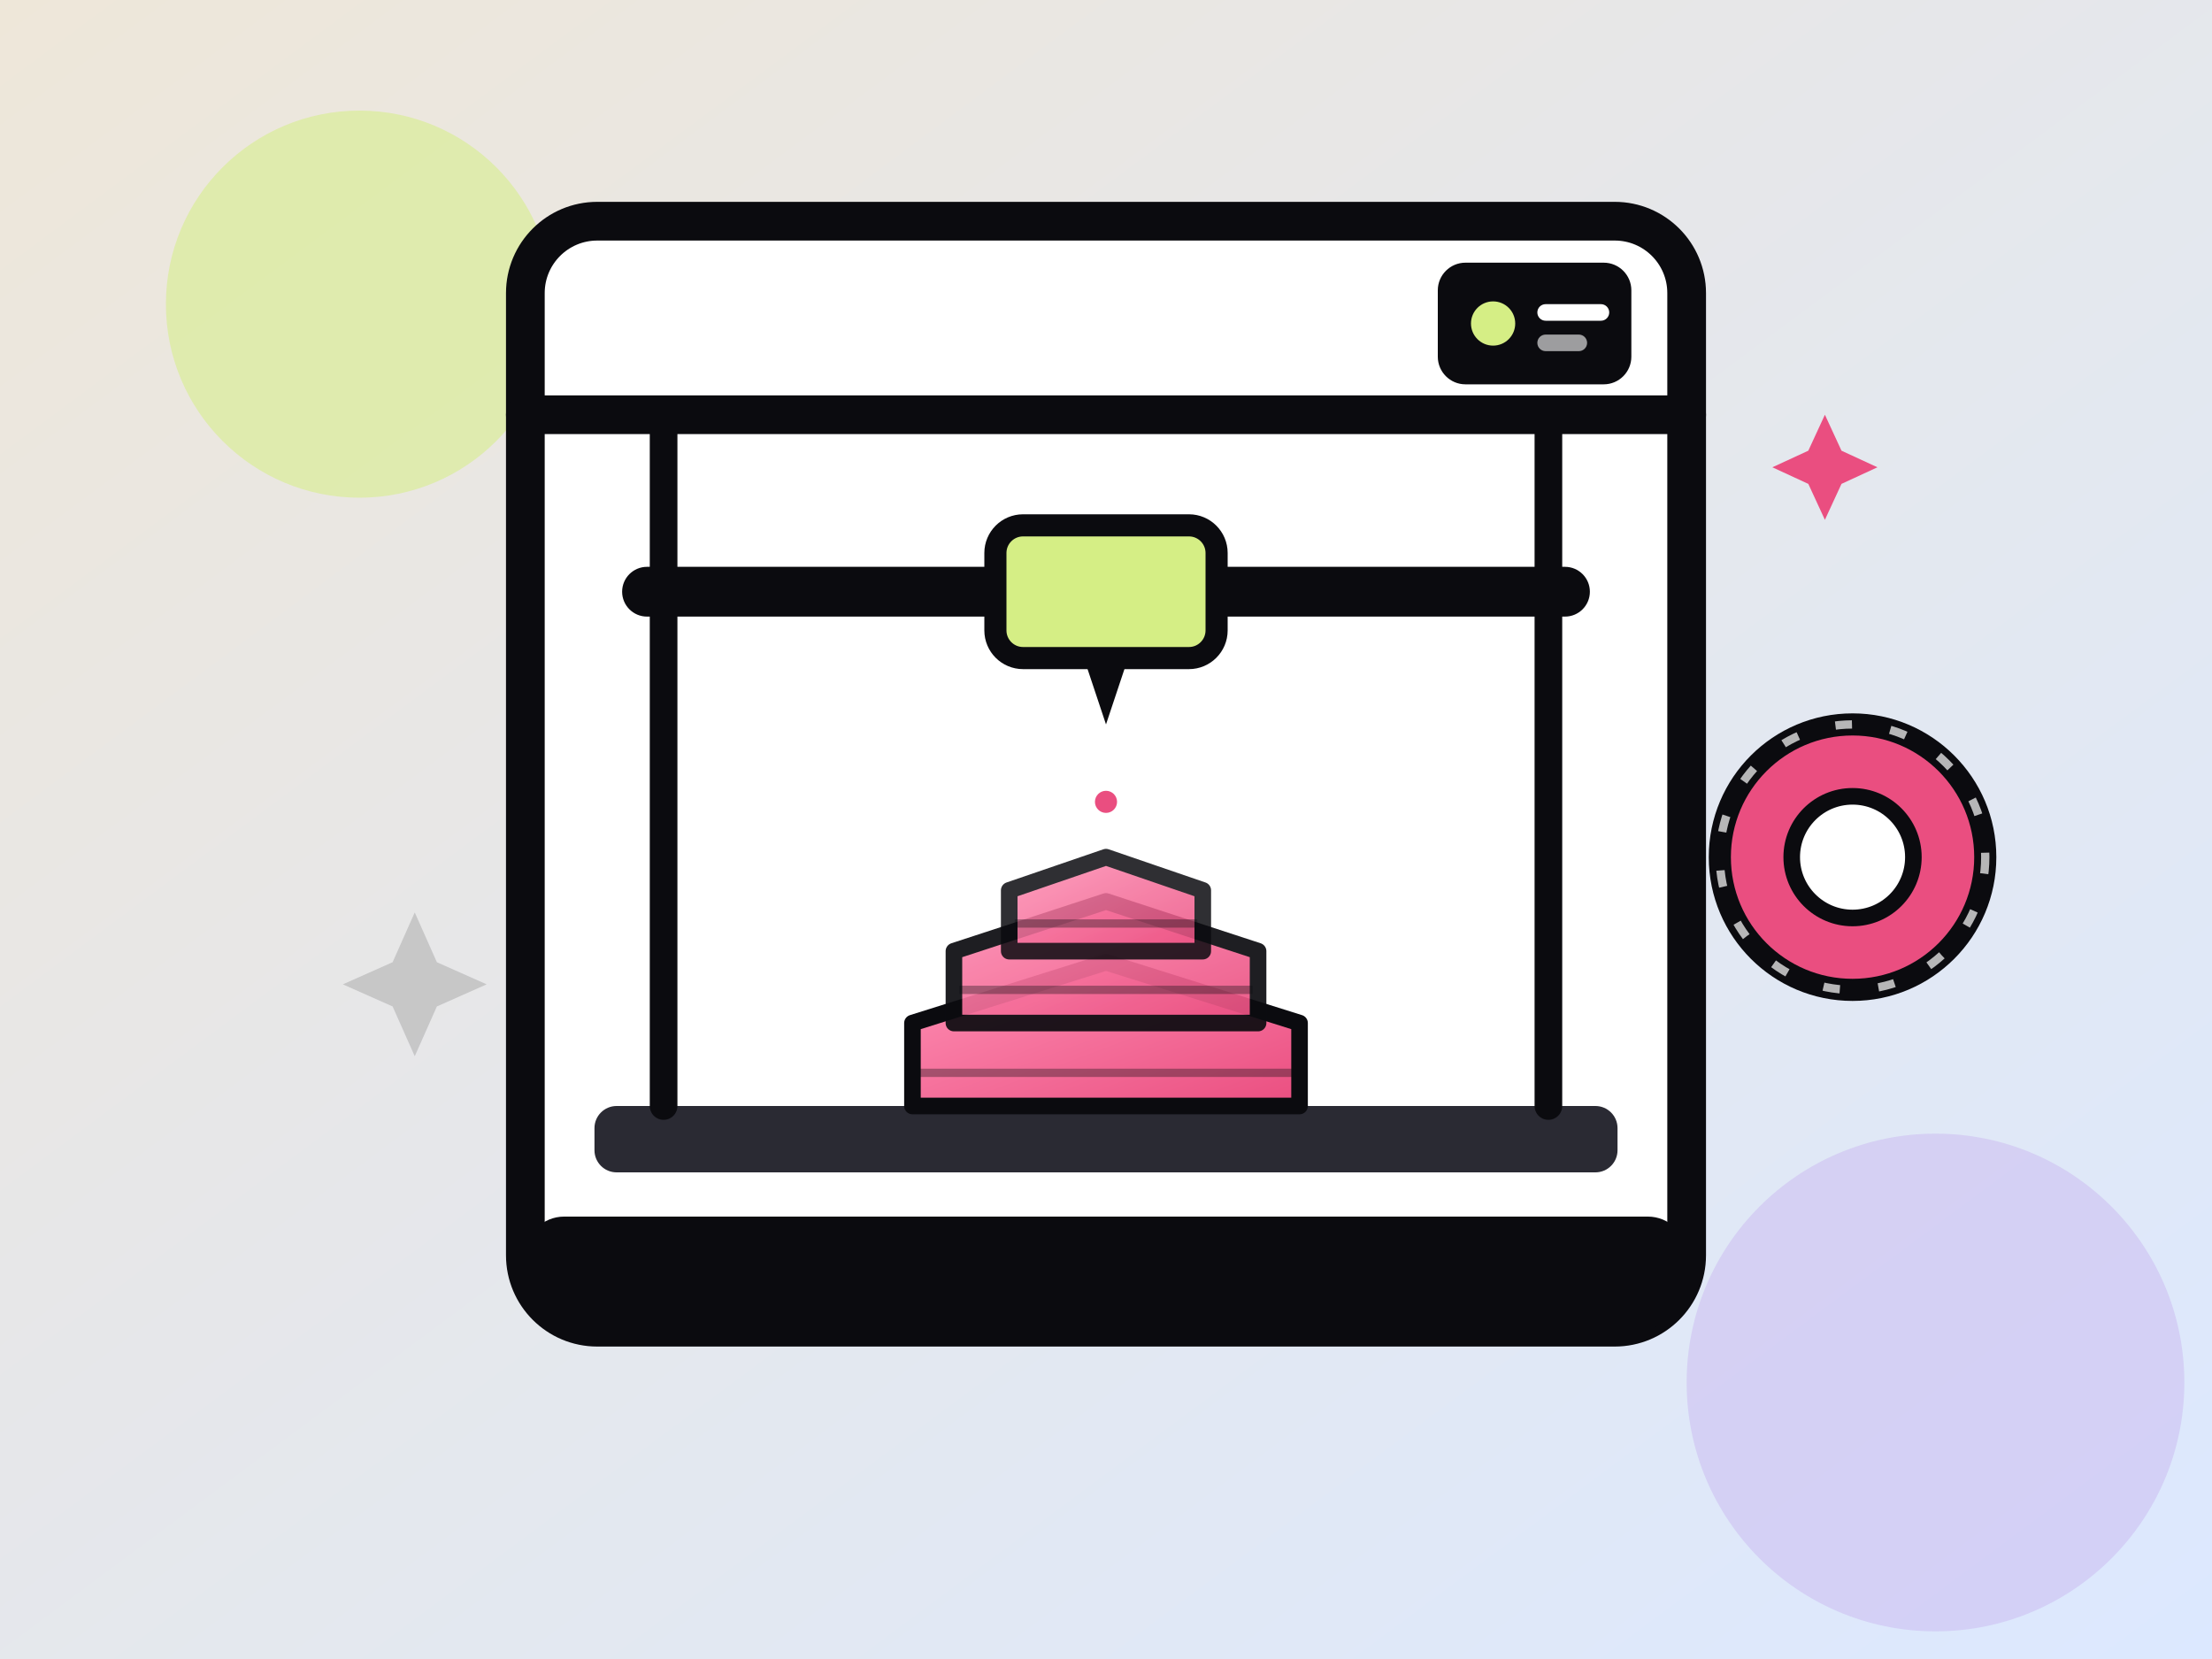
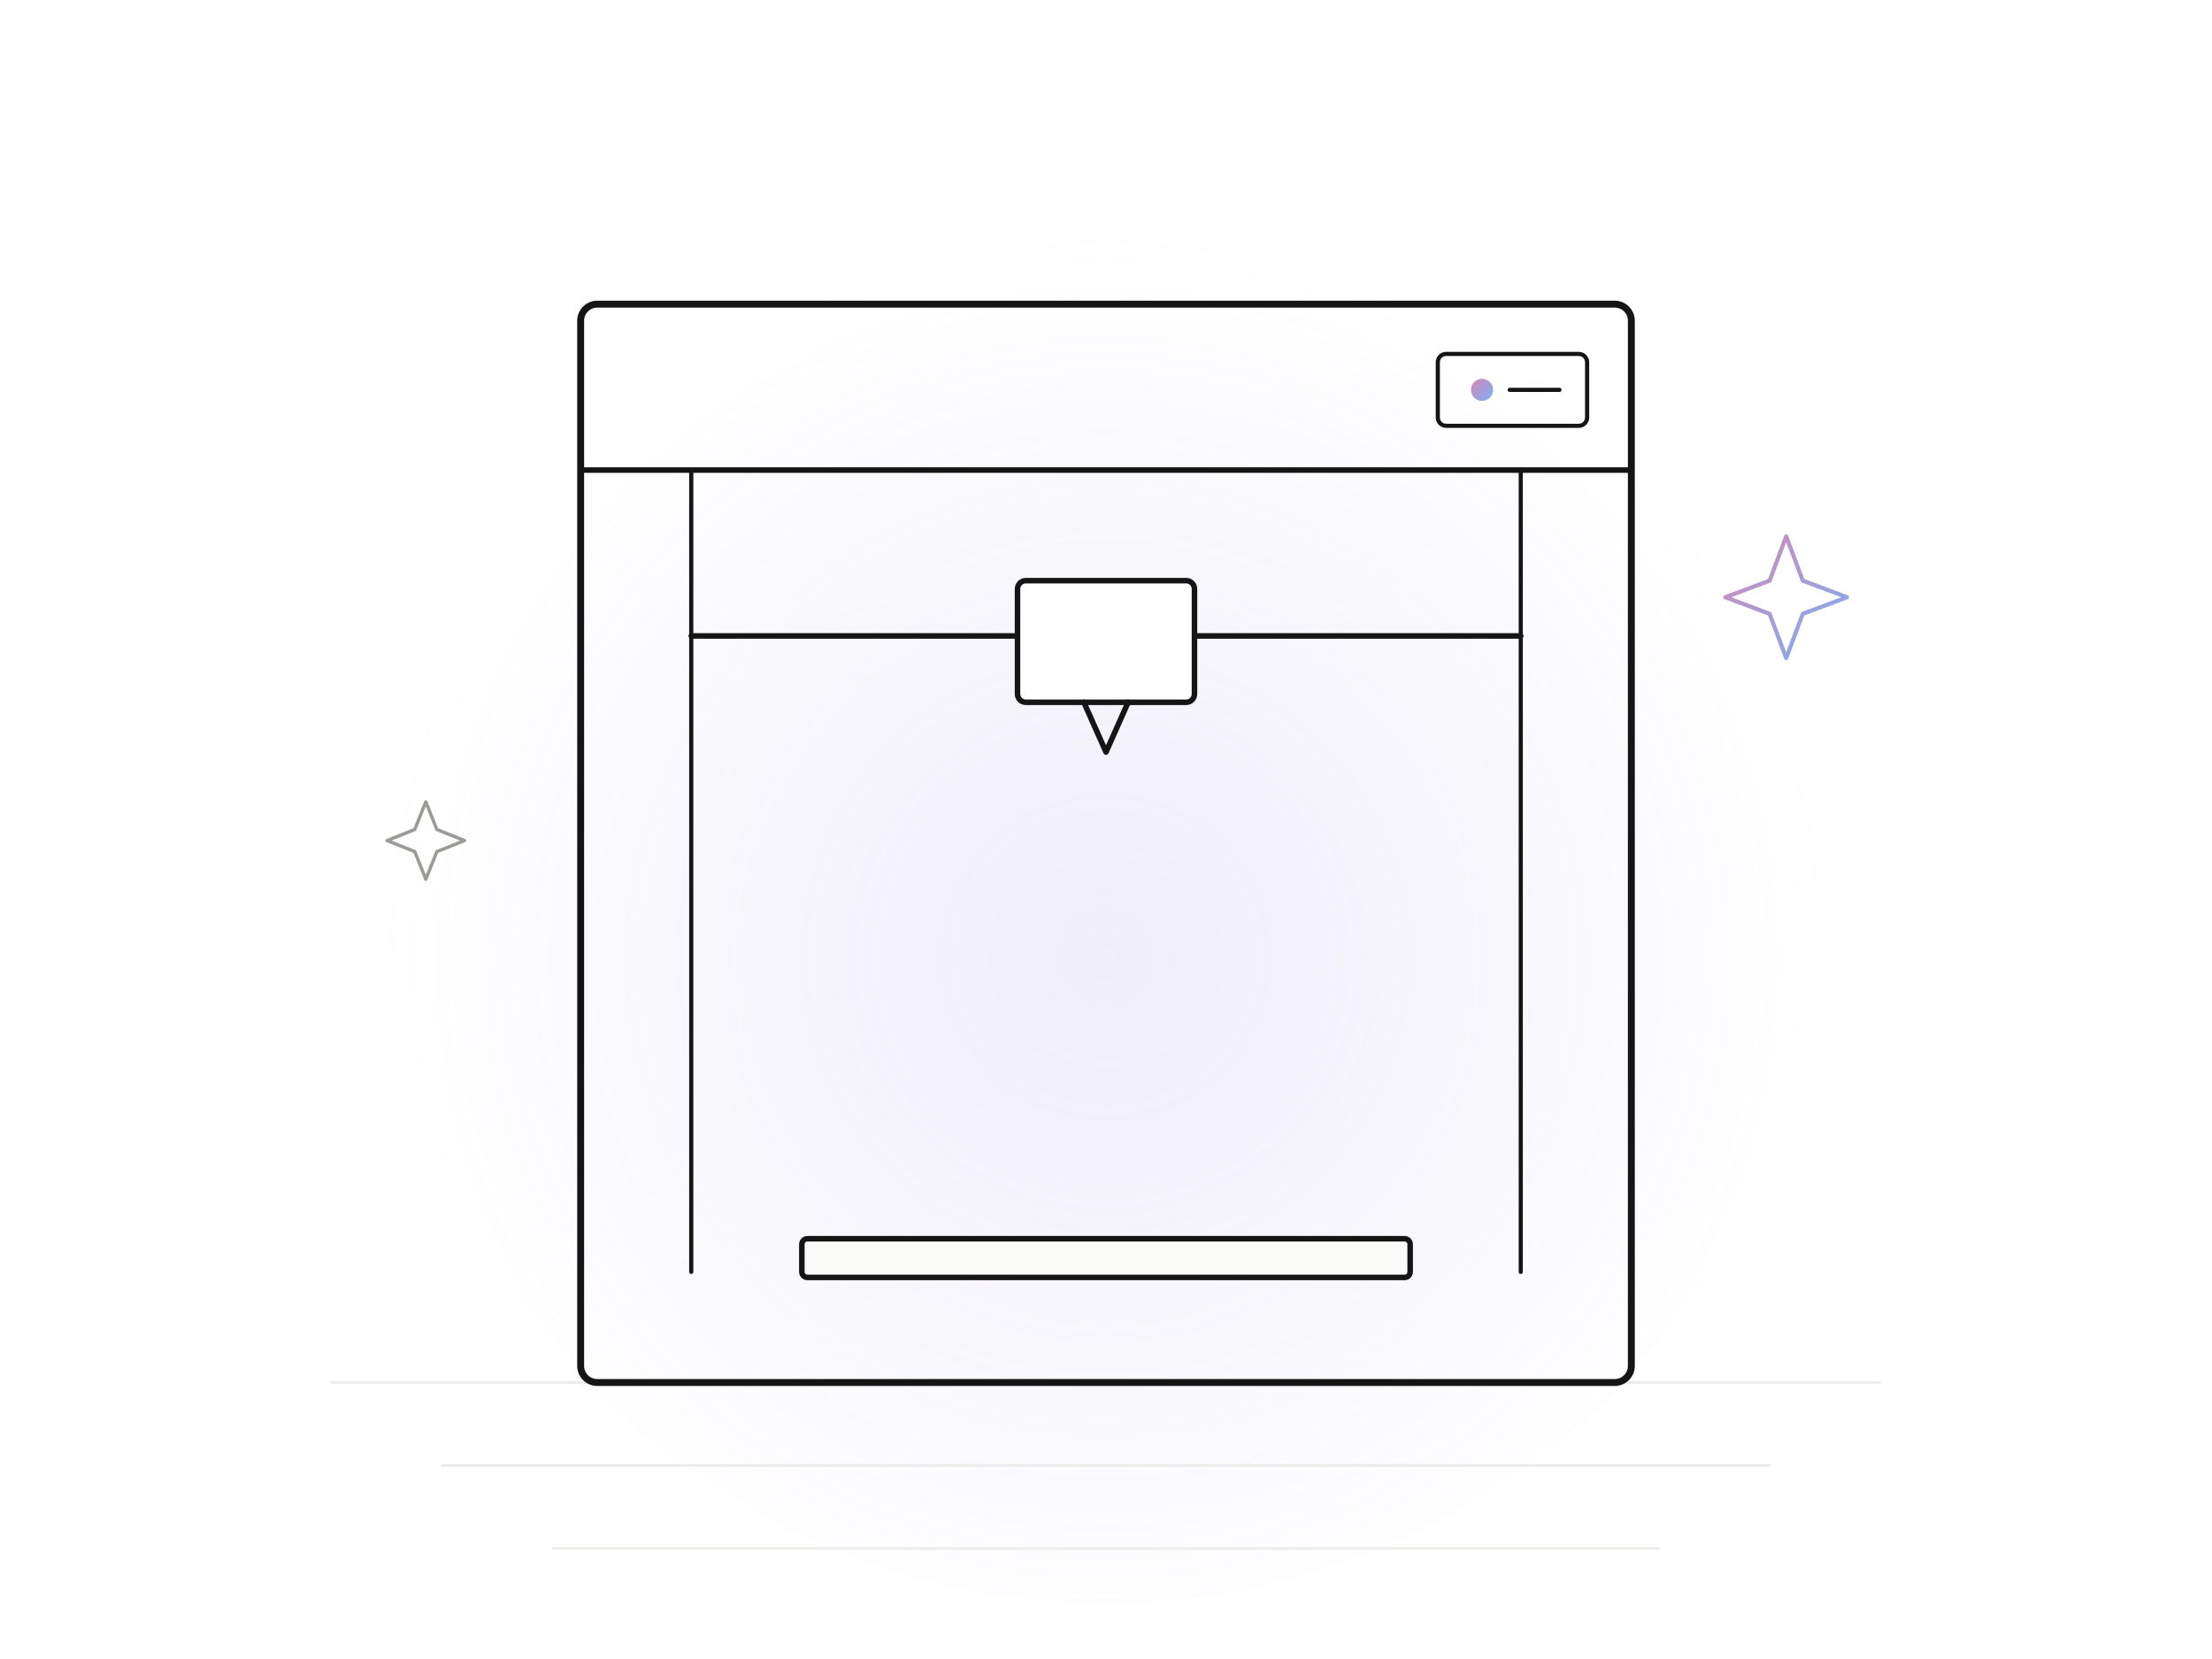
- <svg xmlns="http://www.w3.org/2000/svg" viewBox="0 0 800 600" role="img" aria-label="เครื่องพิมพ์ 3D กำลังพิมพ์ชิ้นงาน">
+ <svg xmlns="http://www.w3.org/2000/svg" viewBox="0 0 800 600" fill="none" stroke-linecap="round" stroke-linejoin="round">
  <defs>
-     <linearGradient id="bg" x1="0" y1="0" x2="1" y2="1">
-       <stop offset="0" stop-color="#EEE7D9" />
-       <stop offset="1" stop-color="#DCE8FF" />
+     <linearGradient id="g" x1="0" y1="0" x2="1" y2="1">
+       <stop offset="0" stop-color="#d98aae" />
+       <stop offset=".5" stop-color="#a79bd8" />
+       <stop offset="1" stop-color="#7fb2ee" />
    </linearGradient>
-     <linearGradient id="obj" x1="0" y1="0" x2="1" y2="1">
-       <stop offset="0" stop-color="#FF8FB4" />
-       <stop offset="1" stop-color="#EA4E80" />
-     </linearGradient>
+     <radialGradient id="glow" cx=".5" cy=".55" r=".5">
+       <stop offset="0" stop-color="#a79bd8" stop-opacity=".18" />
+       <stop offset="1" stop-color="#a79bd8" stop-opacity="0" />
+     </radialGradient>
  </defs>
-   <rect width="800" height="600" fill="url(#bg)" />
-   <circle cx="130" cy="110" r="70" fill="#D5EE85" opacity=".55" />
-   <circle cx="700" cy="500" r="90" fill="#C9B8F0" opacity=".5" />
-   <g fill="none" stroke="#0b0b0f" stroke-width="14" stroke-linecap="round" stroke-linejoin="round">
-     <rect x="190" y="80" width="420" height="400" rx="26" fill="#fff" />
-     <line x1="190" y1="150" x2="610" y2="150" />
+   <rect width="800" height="600" fill="#ffffff" />
+   <circle cx="400" cy="320" r="260" fill="url(#glow)" />
+   <g stroke="#ececea" stroke-width="1">
+     <line x1="120" y1="500" x2="680" y2="500" />
+     <line x1="160" y1="530" x2="640" y2="530" />
+     <line x1="200" y1="560" x2="600" y2="560" />
  </g>
-   <rect x="190" y="440" width="420" height="40" rx="14" fill="#0b0b0f" />
-   <rect x="215" y="400" width="370" height="24" rx="8" fill="#2a2a33" />
-   <g stroke="#0b0b0f" stroke-width="10" stroke-linecap="round">
-     <line x1="240" y1="150" x2="240" y2="400" />
-     <line x1="560" y1="150" x2="560" y2="400" />
+   <rect x="210" y="110" width="380" height="390" rx="6" stroke="#151515" stroke-width="2.5" />
+   <line x1="210" y1="170" x2="590" y2="170" stroke="#151515" stroke-width="2" />
+   <line x1="250" y1="170" x2="250" y2="460" stroke="#151515" stroke-width="1.5" />
+   <line x1="550" y1="170" x2="550" y2="460" stroke="#151515" stroke-width="1.5" />
+   <line x1="250" y1="230" x2="550" y2="230" stroke="#151515" stroke-width="2" />
+   <rect x="368" y="210" width="64" height="44" rx="3" stroke="#151515" stroke-width="2" fill="#fff" />
+   <path d="M392 254 L400 272 L408 254" stroke="#151515" stroke-width="2" />
+   <line x1="400" y1="280" x2="400" y2="306" stroke="url(#g)" stroke-width="2.5" stroke-dasharray="4 6" />
+   <g stroke="url(#g)" stroke-width="3">
+     <path d="M352 440 h96" />
+     <path d="M356 428 h88" />
+     <path d="M362 416 h76" />
+     <path d="M370 404 h60" />
+     <path d="M376 392 h48" />
+     <path d="M372 380 h56" />
+     <path d="M366 368 h68" />
+     <path d="M362 356 h76" />
+     <path d="M366 344 h68" />
+     <path d="M374 332 h52" />
+     <path d="M384 320 h32" />
  </g>
-   <rect x="225" y="205" width="350" height="18" rx="9" fill="#0b0b0f" />
-   <rect x="360" y="190" width="80" height="48" rx="10" fill="#D5EE85" stroke="#0b0b0f" stroke-width="8" />
-   <path d="M392 238 h16 l-8 24z" fill="#0b0b0f" />
-   <g fill="url(#obj)" stroke="#0b0b0f" stroke-width="6" stroke-linejoin="round">
-     <path d="M330 400 v-30 l70-22 70 22 v30z" />
-     <path d="M345 370 v-26 l55-18 55 18 v26z" opacity=".92" />
-     <path d="M365 344 v-22 l35-12 35 12 v22z" opacity=".85" />
-   </g>
-   <g stroke="#0b0b0f" stroke-width="3" opacity=".35">
-     <line x1="332" y1="388" x2="468" y2="388" />
-     <line x1="347" y1="358" x2="453" y2="358" />
-     <line x1="367" y1="334" x2="433" y2="334" />
-   </g>
-   <circle cx="400" cy="290" r="4" fill="#EA4E80" />
-   <rect x="520" y="95" width="70" height="44" rx="10" fill="#0b0b0f" />
-   <circle cx="540" cy="117" r="8" fill="#D5EE85" />
-   <rect x="556" y="110" width="26" height="6" rx="3" fill="#fff" />
-   <rect x="556" y="121" width="18" height="6" rx="3" fill="#fff" opacity=".6" />
-   <g transform="translate(610 250)">
-     <circle cx="60" cy="60" r="48" fill="#EA4E80" stroke="#0b0b0f" stroke-width="8" />
-     <circle cx="60" cy="60" r="22" fill="#fff" stroke="#0b0b0f" stroke-width="6" />
-     <circle cx="60" cy="60" r="48" fill="none" stroke="#fff" stroke-width="3" stroke-dasharray="6 14" opacity=".7" />
-   </g>
-   <g fill="#0b0b0f">
-     <path d="M150 330l8 18 18 8-18 8-8 18-8-18-18-8 18-8z" opacity=".15" />
-     <path d="M660 150l6 13 13 6-13 6-6 13-6-13-13-6 13-6z" fill="#EA4E80" />
-   </g>
+   <rect x="290" y="448" width="220" height="14" rx="2" stroke="#151515" stroke-width="2" fill="#fafaf9" />
+   <rect x="520" y="128" width="54" height="26" rx="3" stroke="#151515" stroke-width="1.5" />
+   <circle cx="536" cy="141" r="4" fill="url(#g)" />
+   <line x1="546" y1="141" x2="564" y2="141" stroke="#151515" stroke-width="1.5" />
+   <path d="M640 210 l6 -16 l6 16 l16 6 l-16 6 l-6 16 l-6 -16 l-16 -6 z" stroke="url(#g)" stroke-width="1.5" />
+   <path d="M150 300 l4 -10 l4 10 l10 4 l-10 4 l-4 10 l-4 -10 l-10 -4 z" stroke="#9a9a96" stroke-width="1.2" />
</svg>
